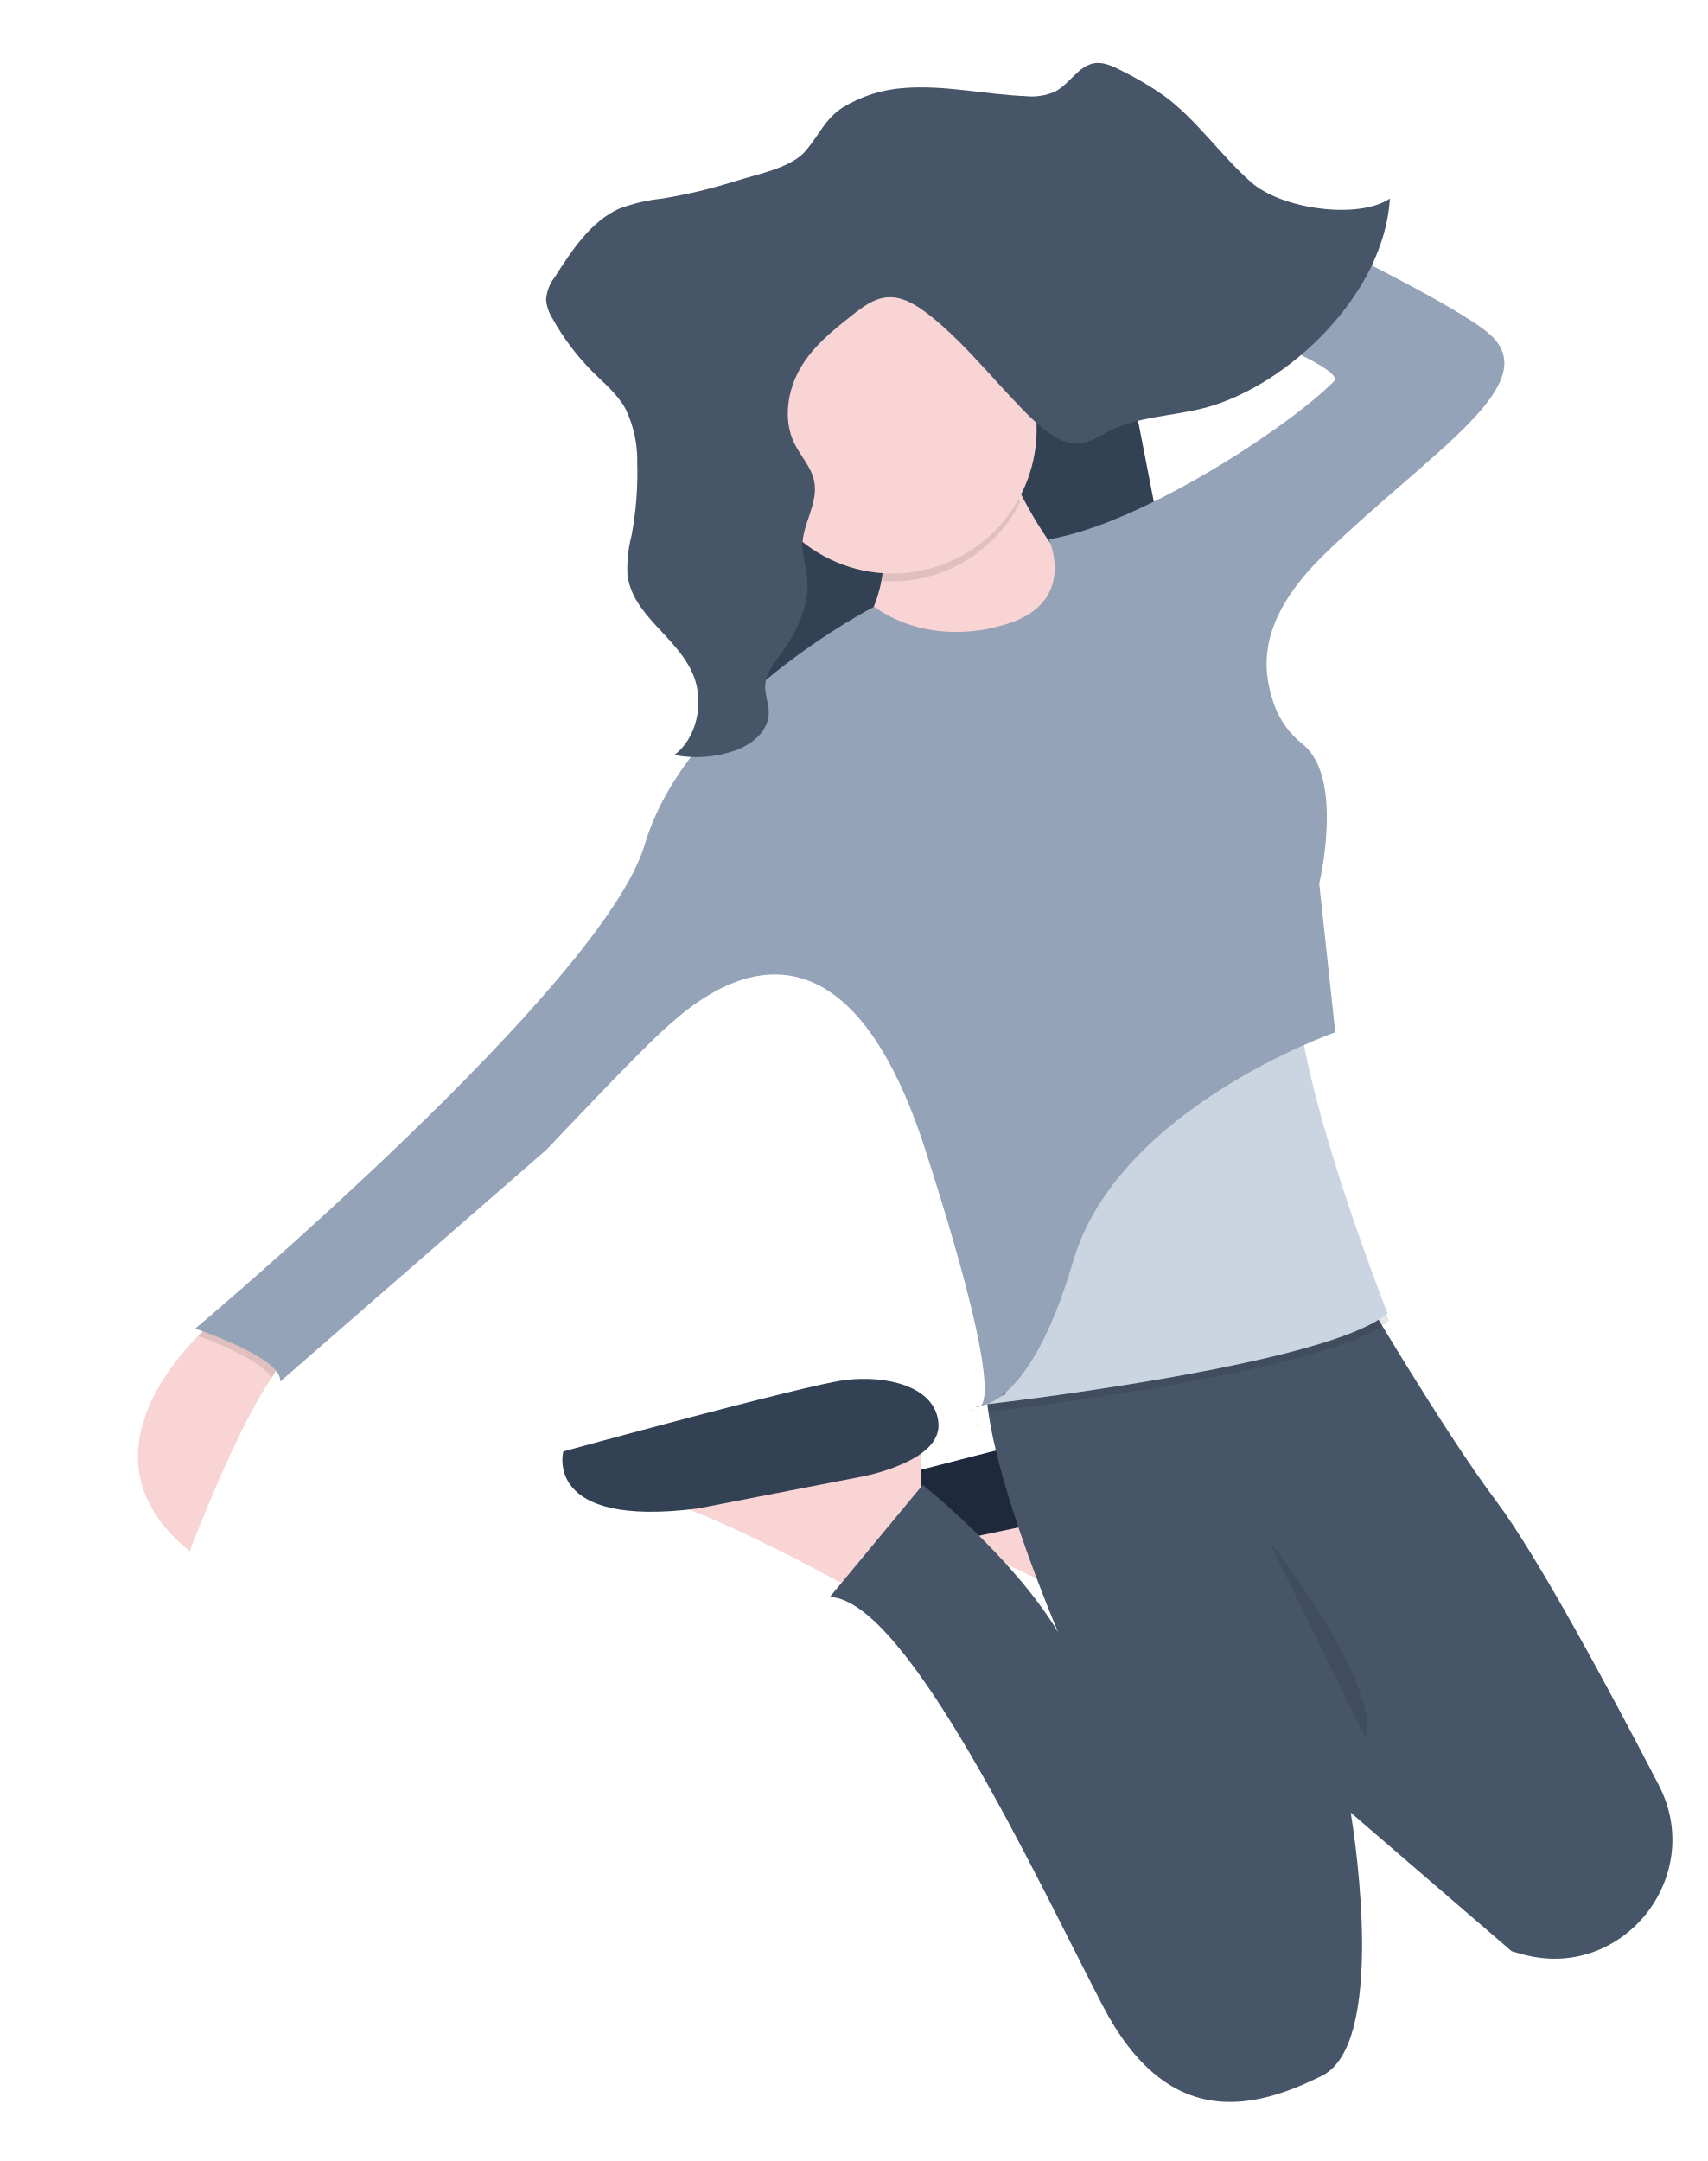
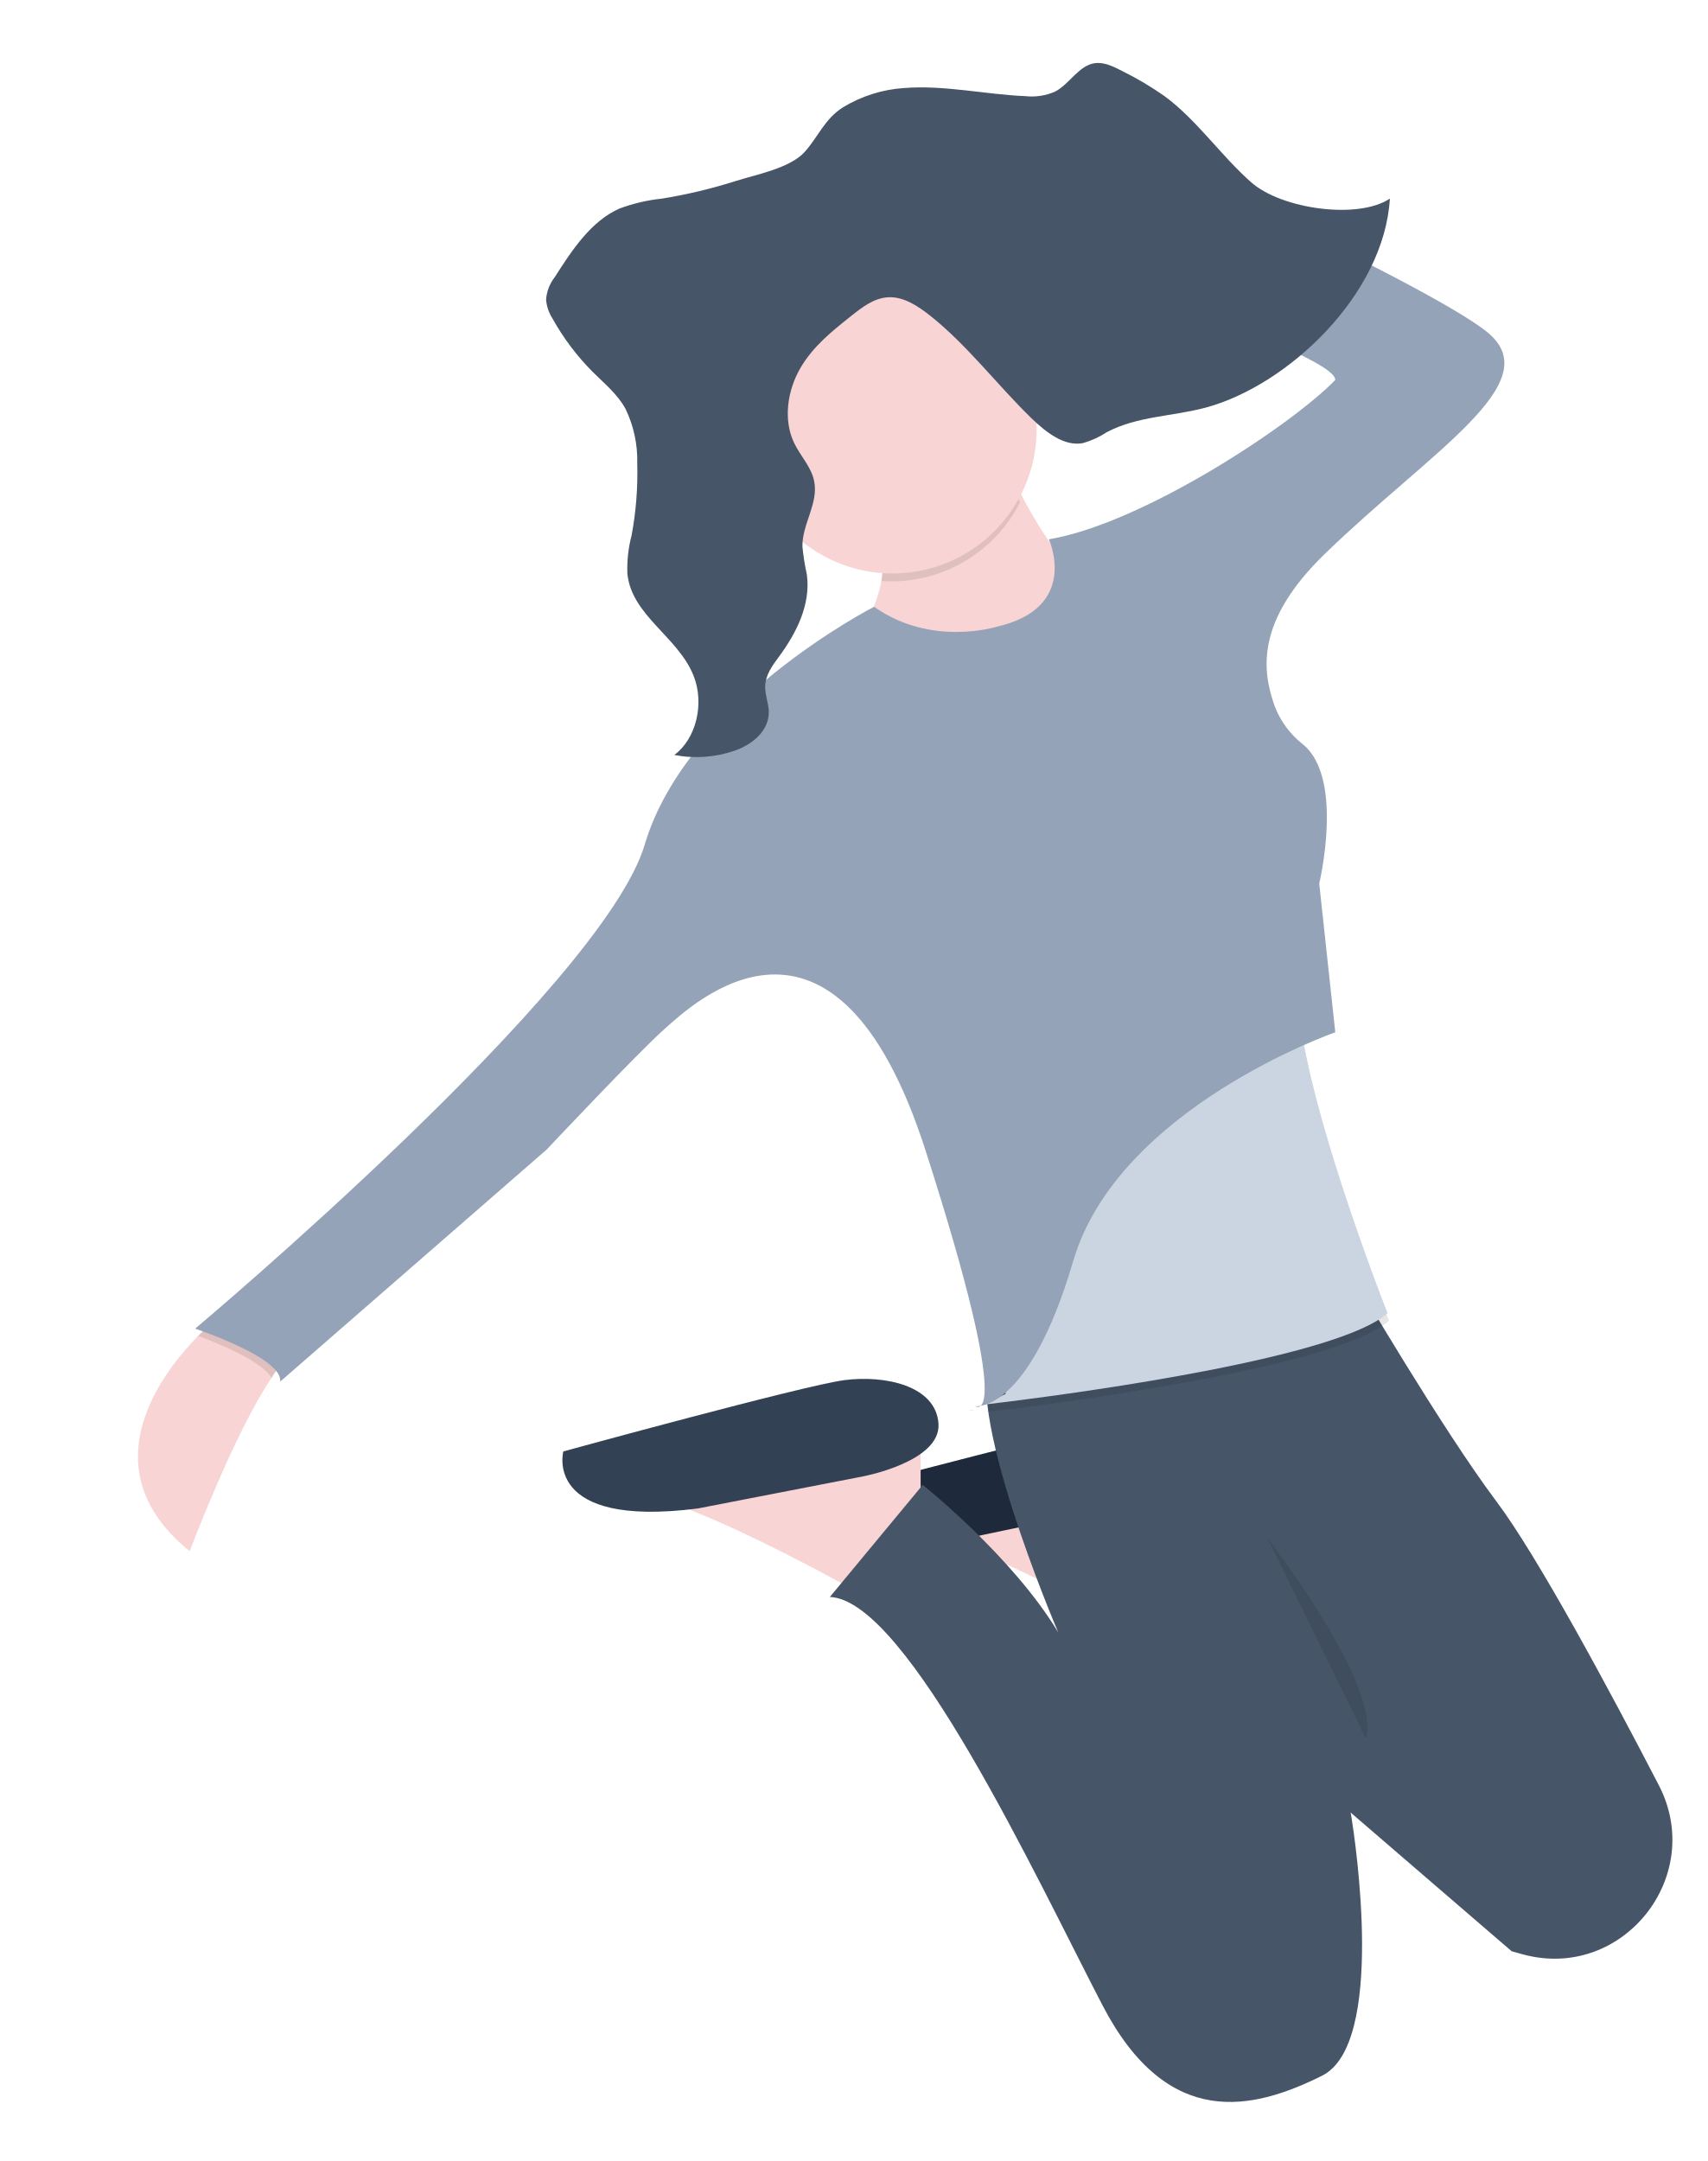
- <svg xmlns="http://www.w3.org/2000/svg" width="251.014" height="317.588" viewBox="0 0 251.014 317.588">
+ <svg xmlns="http://www.w3.org/2000/svg" wuser_idth="251.014" height="317.588" viewBox="0 0 251.014 317.588">
  <defs>
-     <linearGradient id="linear-gradient" x1="0.505" y1="1.007" x2="0.505" gradientUnits="objectBoundingBox">
+     <linearGradient user_id="linear-gradient" x1="0.505" y1="1.007" x2="0.505" gradientUnits="objectBoundingBox">
      <stop offset="0" stop-color="gray" stop-opacity="0.251" />
      <stop offset="0.54" stop-color="gray" stop-opacity="0.122" />
      <stop offset="1" stop-color="gray" stop-opacity="0.102" />
    </linearGradient>
  </defs>
-   <g id="Group_1" data-name="Group 1" transform="translate(-125.954 18.154)">
-     <rect id="Rectangle_77" data-name="Rectangle 77" width="3.785" height="18.307" rx="1.276" transform="translate(287.945 23.197) rotate(-11)" fill="#3f3d56" />
-     <rect id="Rectangle_78" data-name="Rectangle 78" width="4.265" height="31.863" rx="1.276" transform="translate(294.207 56.13) rotate(-11)" fill="#3f3d56" />
-     <rect id="Rectangle_79" data-name="Rectangle 79" width="4.059" height="32.137" rx="1.276" transform="translate(302.481 98.339) rotate(-11)" fill="#3f3d56" />
-     <path id="Path_190" data-name="Path 190" d="M0,0A.7.7,0,0,0,.83.107,2.943,2.943,0,0,1,0,0Z" transform="translate(269.32 191.355) rotate(-11)" fill="url(#linear-gradient)" />
-     <path id="Path_192" data-name="Path 192" d="M43.471,0l-.819,4.463L42.02,7.877l-1.15,6.245L29.721,21.927s-1-.86-2.663-2.216C22.489,15.948,12.885,8.288,5.834,4.175A23.753,23.753,0,0,0,0,1.487Z" transform="translate(259.796 205.712) rotate(-11)" fill="#f8d4d4" />
-     <path id="Path_194" data-name="Path 194" d="M44.318,12.282s13,2.231,13.761-3.32S51.388.41,45.072.037.849,2.268.849,2.268s-6.686,8.918,17.462,10.41Z" transform="translate(249.226 198.636) rotate(-11)" fill="#1e293b" />
-     <rect id="Rectangle_82" data-name="Rectangle 82" width="68.005" height="80.639" transform="translate(221.269 29.959) rotate(-11)" fill="#334155" />
-     <path id="Path_198" data-name="Path 198" d="M25.9,6.7a10.913,10.913,0,0,0-4.142,2.932C14.9,16.42,5.088,32.343,5.088,32.343-7.462,17.39,6.426,5.582,12.345,1.523,13.785.541,14.751,0,14.751,0Z" transform="translate(142.668 179.037) rotate(-11)" fill="#f8d4d4" />
-     <path id="Path_199" data-name="Path 199" d="M36.043,0s3.346,23.41,14.865,28.984S36.043,44.976,36.043,44.976L0,31.588S20.44,24.9,16.35,5.2Z" transform="translate(236.89 52.85) rotate(-11)" fill="#f8d4d4" />
-     <path id="Path_200" data-name="Path 200" d="M43.508,0l-.815,4.448L42.03,7.875,40.88,14.12l-11.149,7.8s-1-.853-2.663-2.208C22.5,15.947,12.9,8.286,5.834,4.174A23.6,23.6,0,0,0,0,1.486Z" transform="translate(218.498 199.899) rotate(-11)" fill="#f8d4d4" />
-     <path id="Path_202" data-name="Path 202" d="M43.03,14.445S54.7,14.527,55.4,8.96,49.041.408,43.03.035.5,2.439.5,2.439s-5.181,10.515,17.79,12Z" transform="translate(207.79 192.853) rotate(-11)" fill="#334155" />
-     <path id="Path_204" data-name="Path 204" d="M89.962,101.836c-.51-.251-1.021-.51-1.523-.761l-1.371-1.729-17.98-22.8v.4c-.122,3.808-1.416,33.98-11.514,36.767-10.776,2.97-23.775,3.716-29.7-16.35S11.119,33.446,0,30.842L16.54,17.279s10.951,12.809,15.413,25.07c-.167-.761-7.73-36.1-1.523-42.349H84.694s8.377,23.859,14.119,35.678c4.47,9.177,11.179,30.873,15.5,45.555C118.588,95.728,103.563,108.53,89.962,101.836Z" transform="translate(242.03 186.268) rotate(-11)" fill="#475569" />
-     <path id="Path_205" data-name="Path 205" d="M60.518,52.029C52.141,56.986,15.366,54.965,3.4,54.161L.14,53.925c-.35,0,.053-.2.053-.2l.335-3.374L9.449,27.69,57.2,0c-.968,2.917-1.287,7.38-1.211,12.489C56.208,28.908,60.518,52.029,60.518,52.029Z" transform="translate(260.759 136.409) rotate(-11)" opacity="0.1" />
-     <path id="Path_206" data-name="Path 206" d="M60.916,52.005C52.539,56.963,15.764,54.941,3.8,54.138L.54,53.909,0,53.863l.594-.152L3.53,52.95,9.843,27.682,57.591,0C56.624,2.917,56.3,7.38,56.38,12.489,56.6,28.893,60.916,52.005,60.916,52.005Z" transform="translate(260.16 135.409) rotate(-11)" fill="#cbd5e1" />
-     <path id="Path_208" data-name="Path 208" d="M2.406,0,13.555,6.686A10.914,10.914,0,0,0,9.413,9.618C8.484,6.907,2.653,3.122,0,1.508,1.439.541,2.406,0,2.406,0Z" transform="translate(154.789 176.698) rotate(-11)" opacity="0.1" />
-     <path id="Path_209" data-name="Path 209" d="M.761.107A.662.662,0,0,1,0,0,2.642,2.642,0,0,0,.761.107Z" transform="translate(268.311 189.076) rotate(-11)" opacity="0.1" />
-     <path id="Path_210" data-name="Path 210" d="M135.295,56.833s-10.037,1.112-17.1-6.321c0,0-29.7,8.552-39.76,27.872S0,135.614,0,135.614s11.9,6.686,10.776,10.029L55.744,119.63s15.992-11.514,20.432-14.119,28.992-18.581,34.193,24.895,0,38.275,0,38.275,7.433,2.6,18.208-18.208,44.215-25.641,44.215-25.641l1.858-21.917s6.633-14.53,1.523-20.561a12.946,12.946,0,0,1-2.978-6.29c-.845-5.567-.313-12.841,11.521-20.548,18.208-11.9,37.109-18.43,29.657-27.4s-55.228-42.823-55.228-42.823L148.124,2.658S192,26.711,191.085,30.723c-7.252,5.121-31.631,15.312-45.785,14.961C145.3,45.684,147.928,56.46,135.295,56.833Z" transform="translate(128.76 43.985) rotate(-11)" fill="#94a3b8" />
-     <path id="Path_211" data-name="Path 211" d="M22.2,9.081A72.58,72.58,0,0,1,20.143,0L.449,5.2A21.591,21.591,0,0,1,0,16.565,21.179,21.179,0,0,0,22.2,9.078Z" transform="translate(252.344 50.975) rotate(-11)" opacity="0.1" />
-     <circle id="Ellipse_10" data-name="Ellipse 10" cx="21.179" cy="21.179" r="21.179" transform="translate(232.292 28.197) rotate(-11)" fill="#f8d4d4" />
-     <path id="Path_213" data-name="Path 213" d="M0,0S12.261,24.156,8.544,31.581" transform="translate(312.28 207.976) rotate(-11)" opacity="0.1" />
-     <path id="Path_221" data-name="Path 221" d="M57.637.16C63.515.83,69.1,3.35,74.886,4.729a8.56,8.56,0,0,0,4.463.167c2.246-.693,4.074-3.046,6.4-2.978,1.434.046,2.7,1.021,3.884,1.957a47.776,47.776,0,0,1,5.331,4.752c3.99,4.333,6.465,10.167,10.1,14.881S119.433,31.9,124.6,29.733c-3.513,13.712-20.022,24.138-32.488,24.991-4.973.341-10.068-.693-14.881.761a12.894,12.894,0,0,1-3.755.914c-2.772,0-5-2.543-6.732-5.018C62.7,45.563,59.494,38.96,54.932,33.652c-1.523-1.759-3.282-3.427-5.414-3.746s-4.089.7-5.985,1.683c-3.13,1.622-6.328,3.3-8.757,6.092S30.815,44.6,31.82,48.343c.541,2.026,1.775,3.854,1.8,5.97.046,3.381-2.936,5.849-3.526,9.138a34.266,34.266,0,0,0-.145,4.158c-.259,4.506-3.209,8.193-6.282,11.034-1.2,1.1-2.526,2.285-2.879,3.983-.236,1.165,0,2.39-.152,3.572-.449,2.924-3.366,4.409-5.948,4.79A17.157,17.157,0,0,1,5.763,89.93c3.61-1.707,5.834-6.564,5-10.913-1.15-6.032-7.212-10.365-6.691-16.5a19.119,19.119,0,0,1,1.676-5.429A49.745,49.745,0,0,0,8.6,46.8a17.334,17.334,0,0,0-.175-8.2c-.761-2.361-2.353-4.241-3.7-6.237A35.466,35.466,0,0,1,.441,23.578a6.177,6.177,0,0,1-.41-2.909A6,6,0,0,1,1.9,17.661c3.313-3.482,6.854-7.1,11.294-8.1A25.42,25.42,0,0,1,19.6,9.322,75.68,75.68,0,0,0,30.741,8.85c3.046-.358,8.193-.312,10.776-2.285,2.406-1.844,3.762-4.158,6.724-5.331A19.8,19.8,0,0,1,57.641.16Z" transform="translate(202.236 5.622) rotate(-11)" fill="#475569" />
+   <g user_id="Group_1" data-name="Group 1" transform="translate(-125.954 18.154)">
+     <rect user_id="Rectangle_77" data-name="Rectangle 77" wuser_idth="3.785" height="18.307" rx="1.276" transform="translate(287.945 23.197) rotate(-11)" fill="#3f3d56" />
+     <rect user_id="Rectangle_78" data-name="Rectangle 78" wuser_idth="4.265" height="31.863" rx="1.276" transform="translate(294.207 56.13) rotate(-11)" fill="#3f3d56" />
+     <rect user_id="Rectangle_79" data-name="Rectangle 79" wuser_idth="4.059" height="32.137" rx="1.276" transform="translate(302.481 98.339) rotate(-11)" fill="#3f3d56" />
+     <path user_id="Path_190" data-name="Path 190" d="M0,0A.7.7,0,0,0,.83.107,2.943,2.943,0,0,1,0,0Z" transform="translate(269.32 191.355) rotate(-11)" fill="url(#linear-gradient)" />
+     <path user_id="Path_192" data-name="Path 192" d="M43.471,0l-.819,4.463L42.02,7.877l-1.15,6.245L29.721,21.927s-1-.86-2.663-2.216C22.489,15.948,12.885,8.288,5.834,4.175A23.753,23.753,0,0,0,0,1.487Z" transform="translate(259.796 205.712) rotate(-11)" fill="#f8d4d4" />
+     <path user_id="Path_194" data-name="Path 194" d="M44.318,12.282s13,2.231,13.761-3.32S51.388.41,45.072.037.849,2.268.849,2.268s-6.686,8.918,17.462,10.41Z" transform="translate(249.226 198.636) rotate(-11)" fill="#1e293b" />
+     <rect user_id="Rectangle_82" data-name="Rectangle 82" wuser_idth="68.005" height="80.639" transform="translate(221.269 29.959) rotate(-11)" fill="#334155" />
+     <path user_id="Path_198" data-name="Path 198" d="M25.9,6.7a10.913,10.913,0,0,0-4.142,2.932C14.9,16.42,5.088,32.343,5.088,32.343-7.462,17.39,6.426,5.582,12.345,1.523,13.785.541,14.751,0,14.751,0Z" transform="translate(142.668 179.037) rotate(-11)" fill="#f8d4d4" />
+     <path user_id="Path_199" data-name="Path 199" d="M36.043,0s3.346,23.41,14.865,28.984S36.043,44.976,36.043,44.976L0,31.588S20.44,24.9,16.35,5.2Z" transform="translate(236.89 52.85) rotate(-11)" fill="#f8d4d4" />
+     <path user_id="Path_200" data-name="Path 200" d="M43.508,0l-.815,4.448L42.03,7.875,40.88,14.12l-11.149,7.8s-1-.853-2.663-2.208C22.5,15.947,12.9,8.286,5.834,4.174A23.6,23.6,0,0,0,0,1.486Z" transform="translate(218.498 199.899) rotate(-11)" fill="#f8d4d4" />
+     <path user_id="Path_202" data-name="Path 202" d="M43.03,14.445S54.7,14.527,55.4,8.96,49.041.408,43.03.035.5,2.439.5,2.439s-5.181,10.515,17.79,12Z" transform="translate(207.79 192.853) rotate(-11)" fill="#334155" />
+     <path user_id="Path_204" data-name="Path 204" d="M89.962,101.836c-.51-.251-1.021-.51-1.523-.761l-1.371-1.729-17.98-22.8v.4c-.122,3.808-1.416,33.98-11.514,36.767-10.776,2.97-23.775,3.716-29.7-16.35S11.119,33.446,0,30.842L16.54,17.279s10.951,12.809,15.413,25.07c-.167-.761-7.73-36.1-1.523-42.349H84.694s8.377,23.859,14.119,35.678c4.47,9.177,11.179,30.873,15.5,45.555C118.588,95.728,103.563,108.53,89.962,101.836Z" transform="translate(242.03 186.268) rotate(-11)" fill="#475569" />
+     <path user_id="Path_205" data-name="Path 205" d="M60.518,52.029C52.141,56.986,15.366,54.965,3.4,54.161L.14,53.925c-.35,0,.053-.2.053-.2l.335-3.374L9.449,27.69,57.2,0c-.968,2.917-1.287,7.38-1.211,12.489C56.208,28.908,60.518,52.029,60.518,52.029Z" transform="translate(260.759 136.409) rotate(-11)" opacity="0.1" />
+     <path user_id="Path_206" data-name="Path 206" d="M60.916,52.005C52.539,56.963,15.764,54.941,3.8,54.138L.54,53.909,0,53.863l.594-.152L3.53,52.95,9.843,27.682,57.591,0C56.624,2.917,56.3,7.38,56.38,12.489,56.6,28.893,60.916,52.005,60.916,52.005Z" transform="translate(260.16 135.409) rotate(-11)" fill="#cbd5e1" />
+     <path user_id="Path_208" data-name="Path 208" d="M2.406,0,13.555,6.686A10.914,10.914,0,0,0,9.413,9.618C8.484,6.907,2.653,3.122,0,1.508,1.439.541,2.406,0,2.406,0Z" transform="translate(154.789 176.698) rotate(-11)" opacity="0.1" />
+     <path user_id="Path_209" data-name="Path 209" d="M.761.107A.662.662,0,0,1,0,0,2.642,2.642,0,0,0,.761.107Z" transform="translate(268.311 189.076) rotate(-11)" opacity="0.1" />
+     <path user_id="Path_210" data-name="Path 210" d="M135.295,56.833s-10.037,1.112-17.1-6.321c0,0-29.7,8.552-39.76,27.872S0,135.614,0,135.614s11.9,6.686,10.776,10.029L55.744,119.63s15.992-11.514,20.432-14.119,28.992-18.581,34.193,24.895,0,38.275,0,38.275,7.433,2.6,18.208-18.208,44.215-25.641,44.215-25.641l1.858-21.917s6.633-14.53,1.523-20.561a12.946,12.946,0,0,1-2.978-6.29c-.845-5.567-.313-12.841,11.521-20.548,18.208-11.9,37.109-18.43,29.657-27.4s-55.228-42.823-55.228-42.823L148.124,2.658S192,26.711,191.085,30.723c-7.252,5.121-31.631,15.312-45.785,14.961C145.3,45.684,147.928,56.46,135.295,56.833Z" transform="translate(128.76 43.985) rotate(-11)" fill="#94a3b8" />
+     <path user_id="Path_211" data-name="Path 211" d="M22.2,9.081A72.58,72.58,0,0,1,20.143,0L.449,5.2A21.591,21.591,0,0,1,0,16.565,21.179,21.179,0,0,0,22.2,9.078Z" transform="translate(252.344 50.975) rotate(-11)" opacity="0.1" />
+     <circle user_id="Ellipse_10" data-name="Ellipse 10" cx="21.179" cy="21.179" r="21.179" transform="translate(232.292 28.197) rotate(-11)" fill="#f8d4d4" />
+     <path user_id="Path_213" data-name="Path 213" d="M0,0S12.261,24.156,8.544,31.581" transform="translate(312.28 207.976) rotate(-11)" opacity="0.1" />
+     <path user_id="Path_221" data-name="Path 221" d="M57.637.16C63.515.83,69.1,3.35,74.886,4.729a8.56,8.56,0,0,0,4.463.167c2.246-.693,4.074-3.046,6.4-2.978,1.434.046,2.7,1.021,3.884,1.957a47.776,47.776,0,0,1,5.331,4.752c3.99,4.333,6.465,10.167,10.1,14.881S119.433,31.9,124.6,29.733c-3.513,13.712-20.022,24.138-32.488,24.991-4.973.341-10.068-.693-14.881.761a12.894,12.894,0,0,1-3.755.914c-2.772,0-5-2.543-6.732-5.018C62.7,45.563,59.494,38.96,54.932,33.652c-1.523-1.759-3.282-3.427-5.414-3.746s-4.089.7-5.985,1.683c-3.13,1.622-6.328,3.3-8.757,6.092S30.815,44.6,31.82,48.343c.541,2.026,1.775,3.854,1.8,5.97.046,3.381-2.936,5.849-3.526,9.138a34.266,34.266,0,0,0-.145,4.158c-.259,4.506-3.209,8.193-6.282,11.034-1.2,1.1-2.526,2.285-2.879,3.983-.236,1.165,0,2.39-.152,3.572-.449,2.924-3.366,4.409-5.948,4.79A17.157,17.157,0,0,1,5.763,89.93c3.61-1.707,5.834-6.564,5-10.913-1.15-6.032-7.212-10.365-6.691-16.5a19.119,19.119,0,0,1,1.676-5.429A49.745,49.745,0,0,0,8.6,46.8a17.334,17.334,0,0,0-.175-8.2c-.761-2.361-2.353-4.241-3.7-6.237A35.466,35.466,0,0,1,.441,23.578a6.177,6.177,0,0,1-.41-2.909A6,6,0,0,1,1.9,17.661c3.313-3.482,6.854-7.1,11.294-8.1A25.42,25.42,0,0,1,19.6,9.322,75.68,75.68,0,0,0,30.741,8.85c3.046-.358,8.193-.312,10.776-2.285,2.406-1.844,3.762-4.158,6.724-5.331A19.8,19.8,0,0,1,57.641.16Z" transform="translate(202.236 5.622) rotate(-11)" fill="#475569" />
  </g>
</svg>
